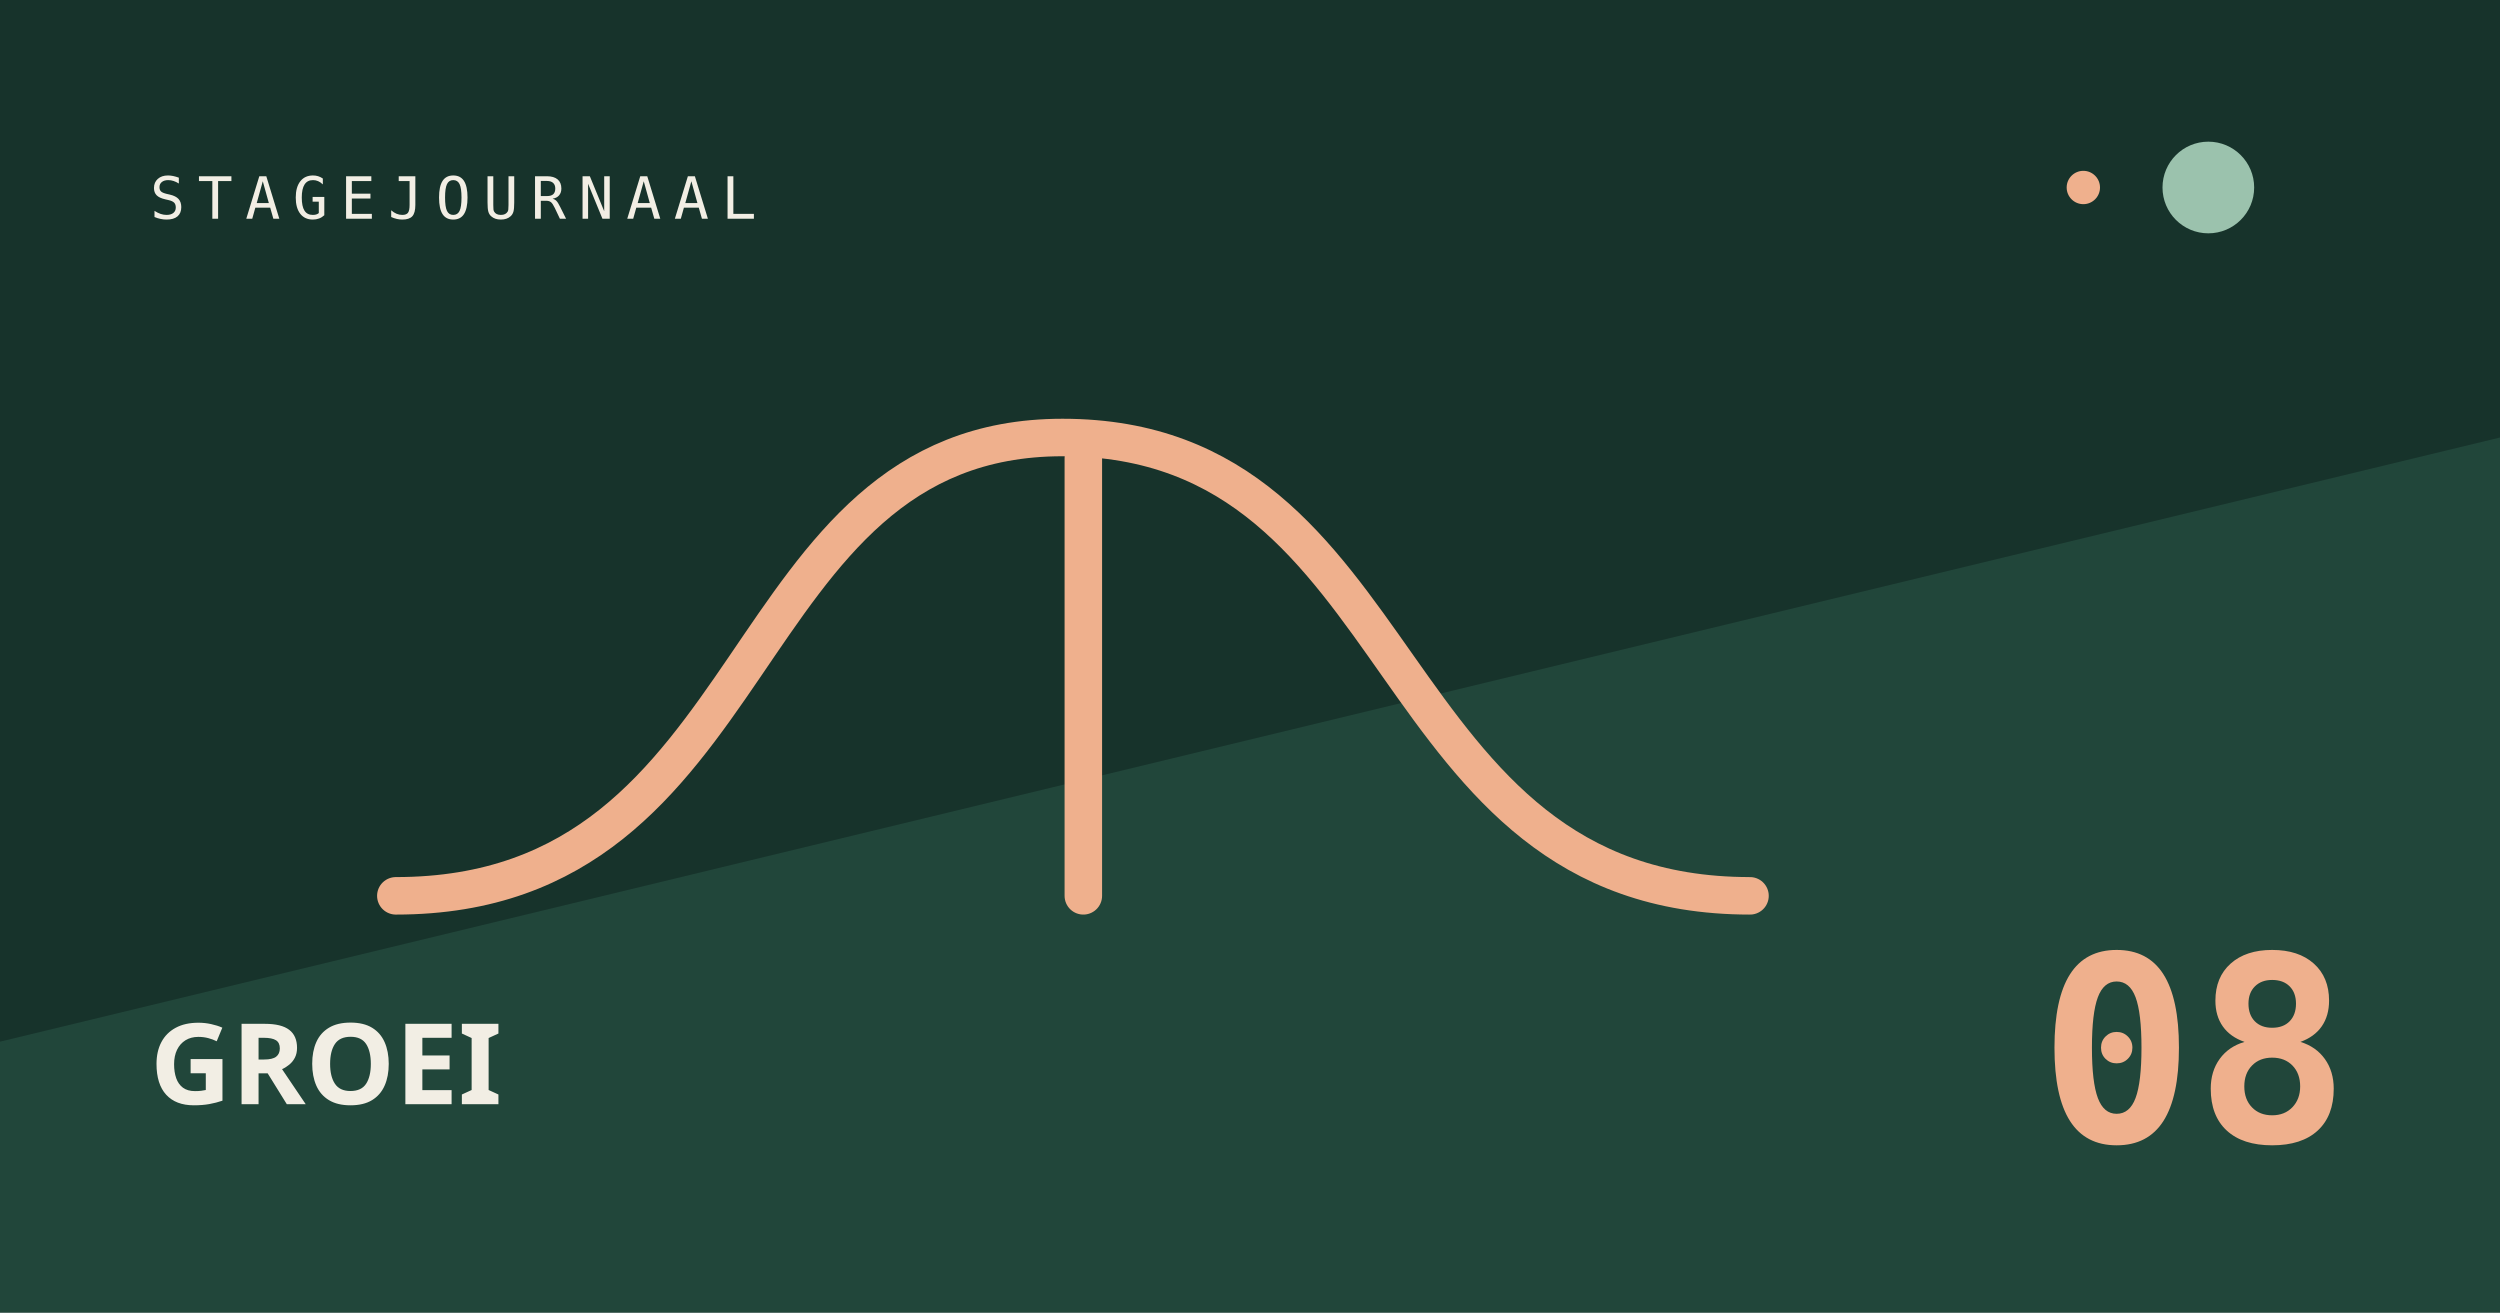
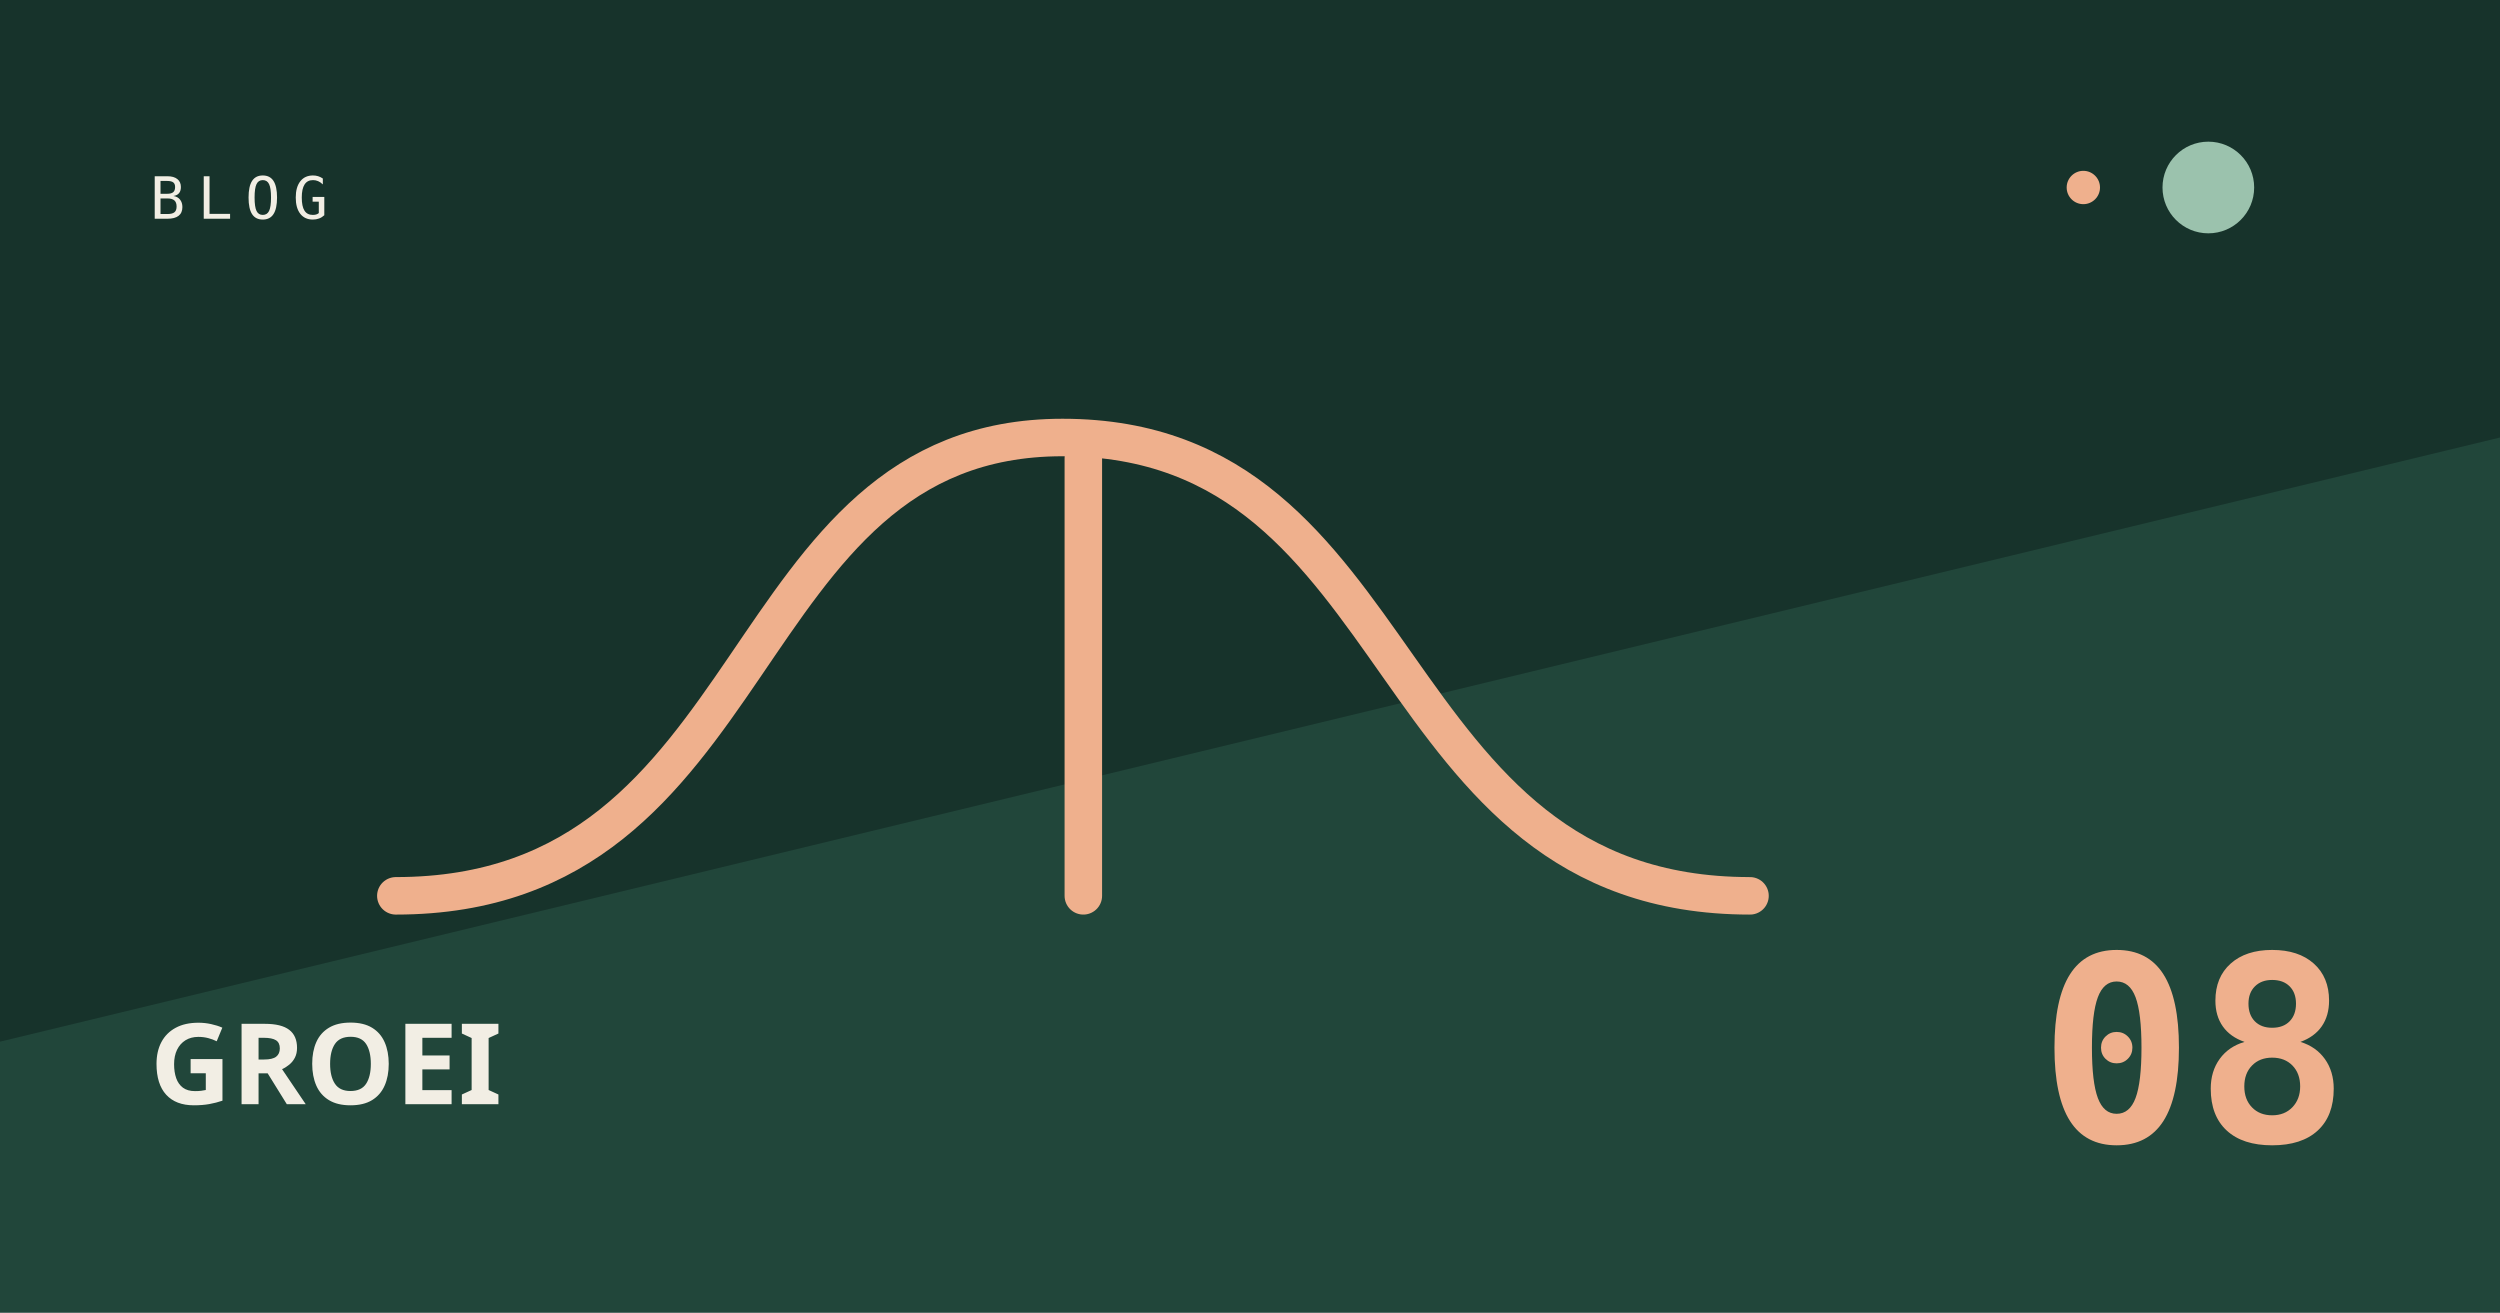
<svg xmlns="http://www.w3.org/2000/svg" viewBox="0 0 1200 630" role="img" aria-labelledby="t d">
  <rect width="1200" height="630" fill="#17332b" />
  <path d="M0 500 1200 210v420H0z" fill="#21463a" />
-   <text x="72" y="105" fill="#f2eee4" font-family="ui-monospace,monospace" font-size="28" letter-spacing="6">STAGEJOURNAAL</text>
+   <text x="72" y="105" fill="#f2eee4" font-family="ui-monospace,monospace" font-size="28" letter-spacing="6">BLOG</text>
  <text x="72" y="530" fill="#f2eee4" font-family="ui-sans-serif,sans-serif" font-size="54" font-weight="700">GROEI</text>
  <text x="1128" y="548" fill="#efb08d" font-family="ui-monospace,monospace" font-size="124" font-weight="700" text-anchor="end">08</text>
  <path d="M190 430c180 0 160-220 320-220 170 0 150 220 330 220M520 220v210" fill="none" stroke="#efb08d" stroke-width="18" stroke-linecap="round" stroke-linejoin="round" />
  <circle cx="1060" cy="90" r="22" fill="#9bc2ad" />
  <circle cx="1000" cy="90" r="8" fill="#efb08d" />
</svg>
